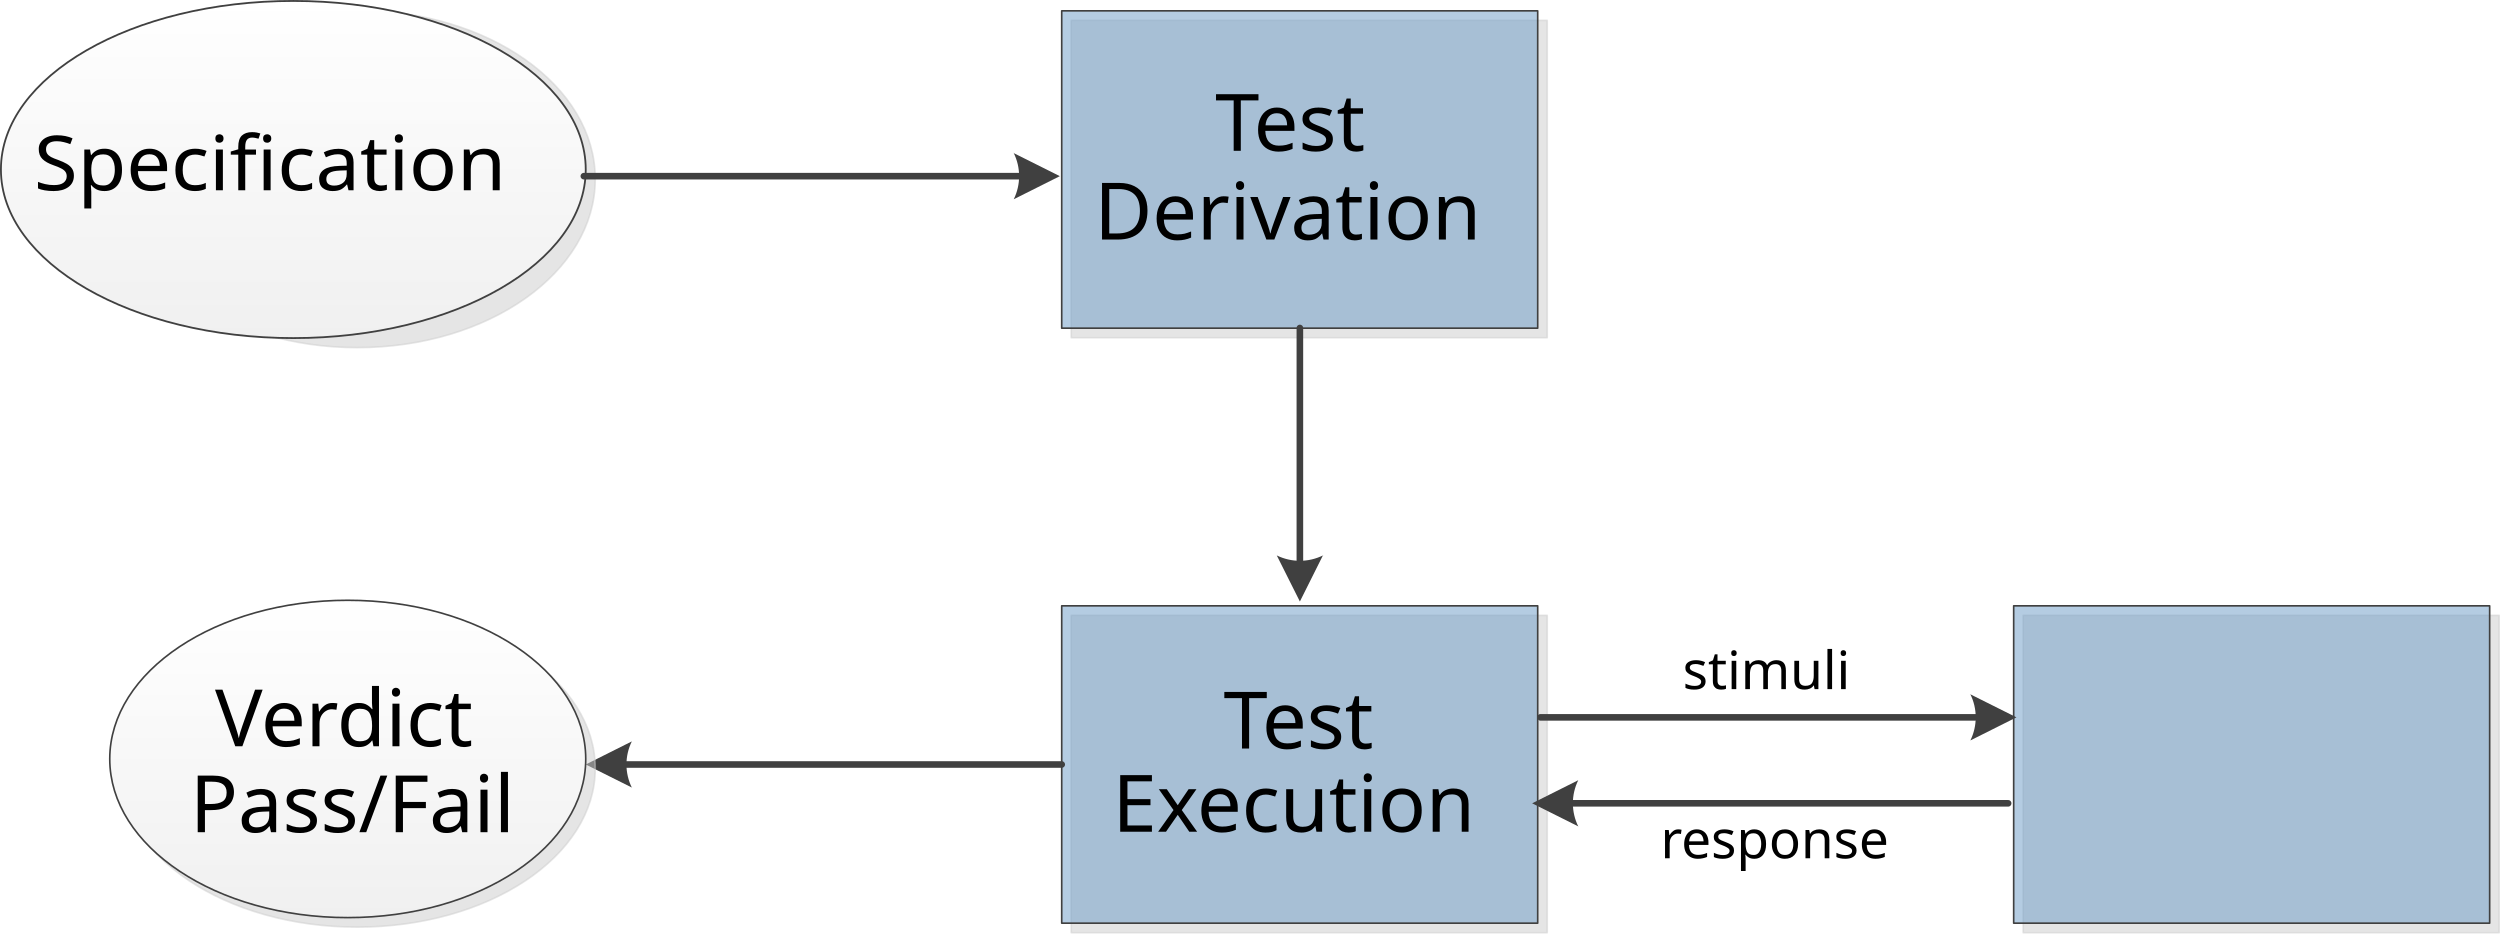
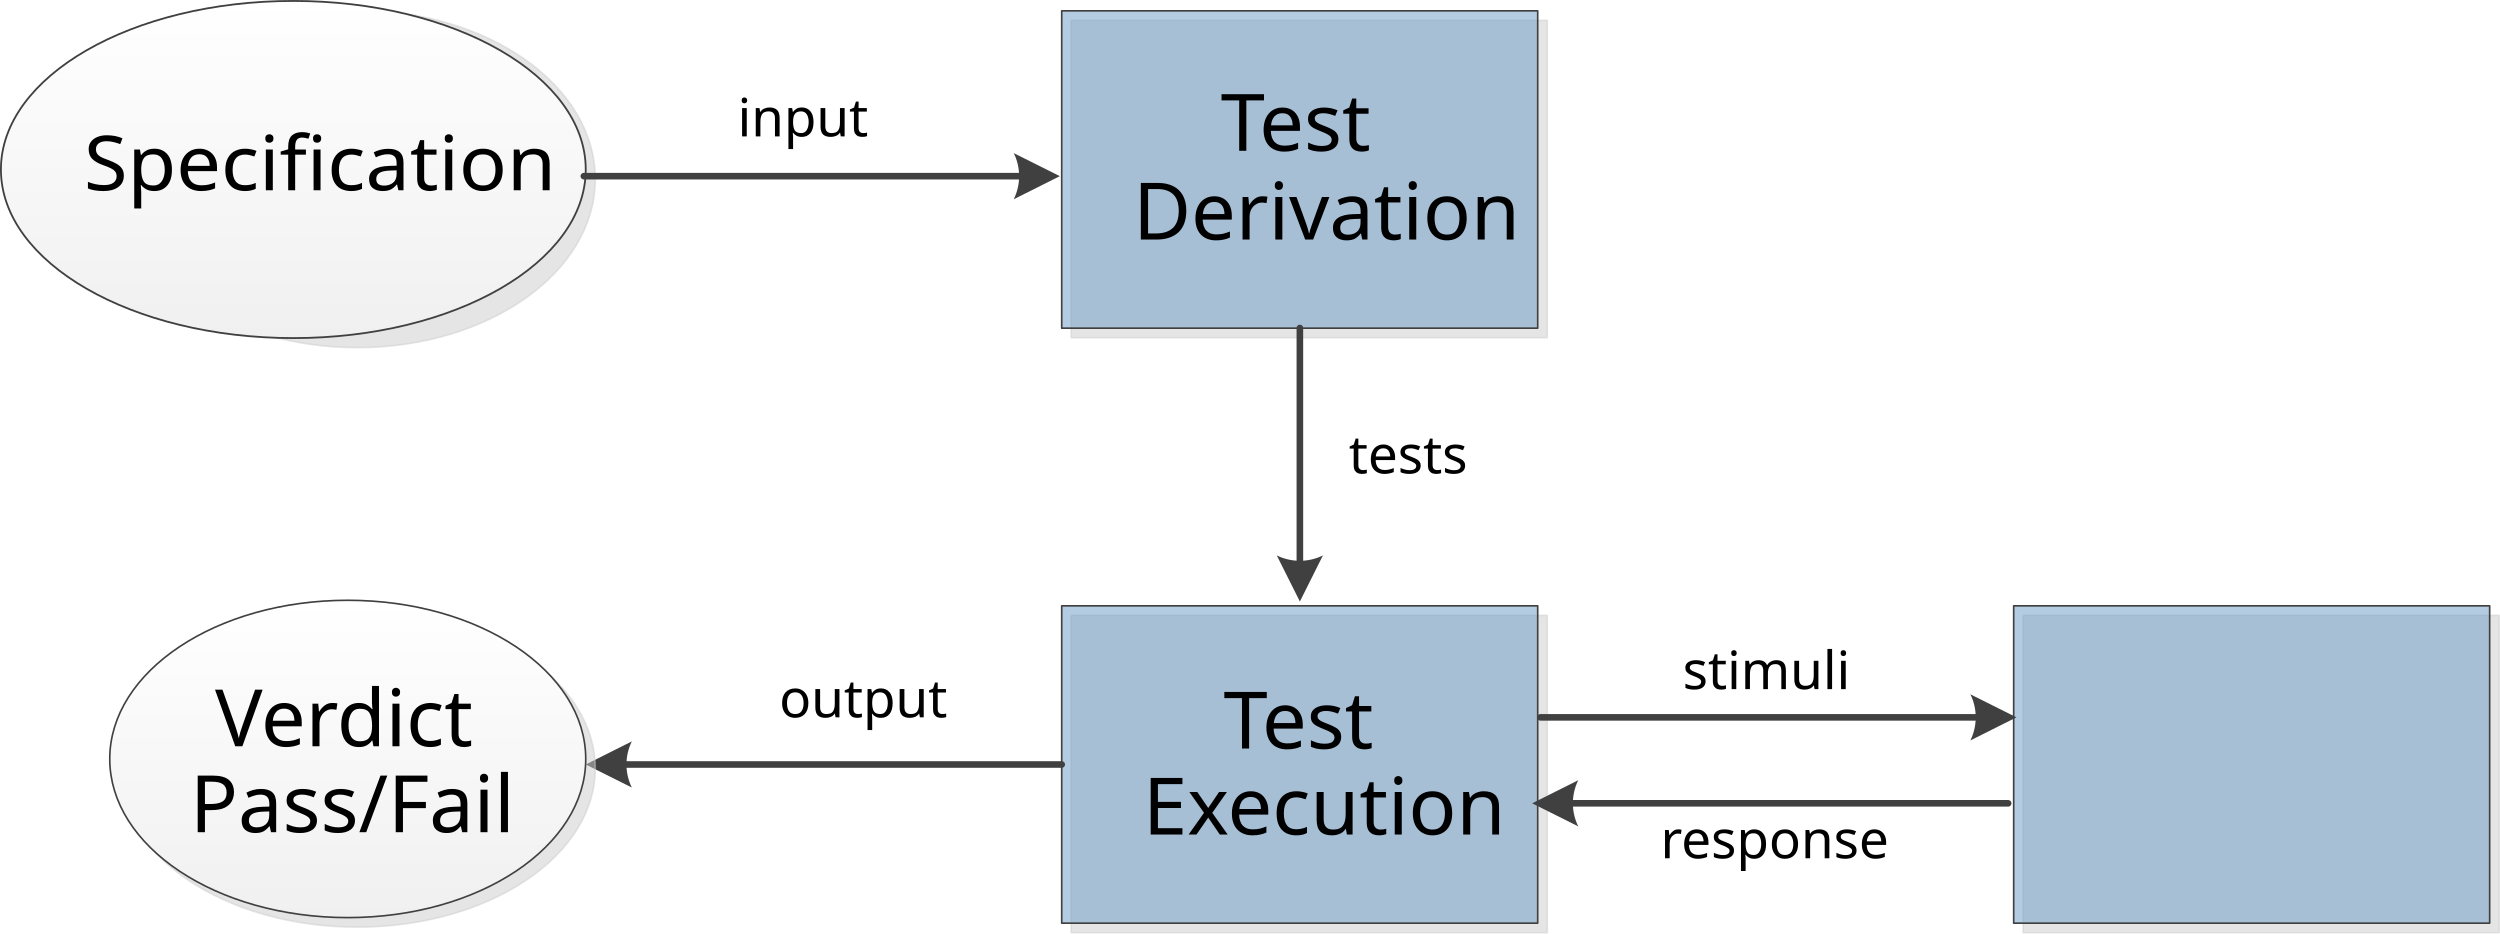
<svg xmlns="http://www.w3.org/2000/svg" xmlns:ns1="http://schemas.microsoft.com/visio/2003/SVGExtensions/" xmlns:xlink="http://www.w3.org/1999/xlink" width="472.709" height="176.509" viewBox="0 0 378.167 141.207" xml:space="preserve" color-interpolation-filters="sRGB" class="st10" id="svg3423" version="1.1" style="font-size:12px;fill:none;stroke-linecap:square;stroke-miterlimit:3;overflow:visible">
  <ns1:documentProperties ns1:langID="1033" ns1:viewMarkup="false">
    <ns1:userDefs>
      <ns1:ud ns1:nameU="msvSubprocessMaster" ns1:prompt="" ns1:val="VT4(Rectangle)" />
      <ns1:ud ns1:nameU="msvNoAutoConnect" ns1:val="VT0(1):26" />
    </ns1:userDefs>
  </ns1:documentProperties>
  <style type="text/css" id="style3425">
	
		.st1 {visibility:visible}
		.st2 {fill:#cdcdcd;fill-opacity:0.5;stroke:#cdcdcd;stroke-linecap:round;stroke-linejoin:round;stroke-opacity:0.5;stroke-width:0.25}
		.st3 {fill:url(#grad30-6);stroke:#404040;stroke-linecap:round;stroke-linejoin:round;stroke-width:0.25}
		.st4 {fill:#000000;font-family:Calibri;font-size:1em}
		.st5 {font-size:1em}
		.st6 {marker-end:url(#mrkr5-34);marker-start:url(#mrkr5-32);stroke:#404040;stroke-linecap:round;stroke-linejoin:round;stroke-width:1}
		.st7 {fill:#404040;fill-opacity:1;stroke:#404040;stroke-opacity:1;stroke-width:0.284}
		.st8 {marker-end:url(#mrkr5-34);stroke:#404040;stroke-linecap:round;stroke-linejoin:round;stroke-width:1}
		.st9 {fill:url(#grad30-29);stroke:#404040;stroke-linecap:round;stroke-linejoin:round;stroke-width:0.25}
		.st10 {fill:none;fill-rule:evenodd;font-size:12px;overflow:visible;stroke-linecap:square;stroke-miterlimit:3}
	
	</style>
  <defs id="Patterns_And_Gradients">
    <linearGradient id="grad30-6" ns1:fillPattern="30" ns1:foreground="#6b9bc7" ns1:foregroundOpacity="0.5" ns1:background="#6b9bc7" ns1:backgroundOpacity="0.5" x1="0" y1="1" x2="0" y2="0">
      <stop offset="0" style="stop-color:#6b9bc7;stop-opacity:0.5" id="stop3429" />
      <stop offset="1" style="stop-color:#6b9bc7;stop-opacity:0.5" id="stop3431" />
    </linearGradient>
    <linearGradient id="grad30-29" ns1:fillPattern="30" ns1:foreground="#f0f0f0" ns1:background="#ffffff" x1="0" y1="1" x2="0" y2="0">
      <stop offset="0" style="stop-color:#f0f0f0;stop-opacity:1" id="stop3434" />
      <stop offset="1" style="stop-color:#ffffff;stop-opacity:1" id="stop3436" />
    </linearGradient>
    <linearGradient xlink:href="#grad30-6" id="linearGradient3569" x1="-0.102" y1="969.313" x2="-0.102" y2="910.27" gradientTransform="scale(1.223687,0.8172026)" gradientUnits="userSpaceOnUse" />
    <linearGradient xlink:href="#grad30-6" id="linearGradient3571" x1="-0.102" y1="969.313" x2="-0.102" y2="910.27" gradientTransform="scale(1.223687,0.8172026)" gradientUnits="userSpaceOnUse" />
    <linearGradient xlink:href="#grad30-6" id="linearGradient3573" x1="-0.102" y1="969.313" x2="-0.102" y2="910.27" gradientTransform="scale(1.223687,0.8172026)" gradientUnits="userSpaceOnUse" />
    <linearGradient xlink:href="#grad30-29" id="linearGradient3577" x1="-0.102" y1="969.313" x2="-0.102" y2="910.27" gradientTransform="scale(1.223687,0.8172026)" gradientUnits="userSpaceOnUse" />
    <linearGradient xlink:href="#grad30-29" id="linearGradient3579" x1="-0.105" y1="940.515" x2="-0.105" y2="879.664" gradientTransform="matrix(1.458831,0,0,0.8422248,-16.46376,0)" gradientUnits="userSpaceOnUse" />
    <marker style="fill:#404040;fill-opacity:1;stroke:#404040;stroke-width:0.284;stroke-opacity:1;overflow:visible" id="mrkr5-34-1" class="st7" ns1:arrowType="5" ns1:arrowSize="2" ns1:setback="6.16" refX="-6.16" orient="auto" markerUnits="strokeWidth" overflow="visible">
      <use height="3" width="3" y="0" x="0" xlink:href="#lend5" transform="scale(-3.52,-3.52)" id="use3446-7" />
    </marker>
    <marker style="fill:#404040;fill-opacity:1;stroke:#404040;stroke-width:0.284;stroke-opacity:1;overflow:visible" id="mrkr5-34-4" class="st7" ns1:arrowType="5" ns1:arrowSize="2" ns1:setback="6.16" refX="-6.16" orient="auto" markerUnits="strokeWidth" overflow="visible">
      <use height="3" width="3" y="0" x="0" xlink:href="#lend5" transform="scale(-3.52,-3.52)" id="use3446-8" />
    </marker>
  </defs>
  <defs id="Markers">
    <g id="lend5">
      <path d="M 2,1 0,0 1.981,-0.993 C 1.672,-0.365 1.673,0.373 1.985,1" style="stroke:none" id="path3440" />
    </g>
    <marker id="mrkr5-32" class="st7" ns1:arrowType="5" ns1:arrowSize="2" ns1:setback="5.8" refX="5.8" orient="auto" markerUnits="strokeWidth" overflow="visible" style="fill:#404040;fill-opacity:1;stroke:#404040;stroke-width:0.284;stroke-opacity:1;overflow:visible">
      <use xlink:href="#lend5" transform="scale(3.52,3.52)" id="use3443" x="0" y="0" width="3" height="3" />
    </marker>
    <marker id="mrkr5-34" class="st7" ns1:arrowType="5" ns1:arrowSize="2" ns1:setback="6.16" refX="-6.16" orient="auto" markerUnits="strokeWidth" overflow="visible" style="fill:#404040;fill-opacity:1;stroke:#404040;stroke-width:0.284;stroke-opacity:1;overflow:visible">
      <use xlink:href="#lend5" transform="scale(-3.52,-3.52)" id="use3446" x="0" y="0" width="3" height="3" />
    </marker>
  </defs>
  <g ns1:mID="0" ns1:index="1" ns1:groupContext="foregroundPage" id="g3448" transform="translate(-19.39768,-46.35761)">
    <ns1:userDefs>
      <ns1:ud ns1:nameU="msvThemeColors" ns1:val="VT0(36):26" />
      <ns1:ud ns1:nameU="msvThemeEffects" ns1:val="VT0(16):26" />
      <ns1:ud ns1:nameU="msvThemeOrder" ns1:val="VT0(0):26" />
    </ns1:userDefs>
    <ns1:pageProperties ns1:drawingScale="1" ns1:pageScale="1" ns1:drawingUnits="0" ns1:shadowOffsetX="9" ns1:shadowOffsetY="-9" />
    <ns1:layer ns1:name="Connector" ns1:index="0" />
    <g id="shape2-1" ns1:mID="2" ns1:groupContext="shape" transform="translate(180,-696)">
      <ns1:userDefs>
        <ns1:ud ns1:nameU="visVersion" ns1:val="VT0(14):26" />
        <ns1:ud ns1:nameU="msvThemeColors" ns1:val="VT0(36):26" />
        <ns1:ud ns1:nameU="msvThemeEffects" ns1:val="VT0(16):26" />
      </ns1:userDefs>
      <ns1:textBlock ns1:margins="rect(4,4,4,4)" />
      <ns1:textRect cx="36" cy="768" width="72" height="48" />
      <g id="shadow2-2" ns1:groupContext="shadow" ns1:shadowOffsetX="1.44" ns1:shadowOffsetY="-1.44" ns1:shadowType="1" transform="translate(1.44,1.44)" class="st1" style="visibility:visible">
        <rect x="0" y="744" width="72" height="48" class="st2" id="rect3458" style="fill:#cdcdcd;fill-opacity:0.5;stroke:#cdcdcd;stroke-width:0.25;stroke-linecap:round;stroke-linejoin:round;stroke-opacity:0.5" />
      </g>
      <rect x="0" y="744" width="72" height="48" class="st3" id="rect3460" style="fill:url(#linearGradient3569);stroke:#404040;stroke-width:0.25;stroke-linecap:round;stroke-linejoin:round" />
-       <text x="23.213" y="765.17" class="st4" ns1:langID="1043" id="text3462" style="fill:#000000;font-family:Calibri">Test</text>
-       <text x="1.819" y="778.594" class="st4" ns1:langID="1043" style="fill:#000000;font-family:Calibri" id="text3595"> Derivation</text>
+       <text x="24.052" y="765.17" class="st4" ns1:langID="1043" id="text3462" style="font-size:12px;fill:#000000;font-family:Calibri">Test</text>
+       <text x="7.692" y="778.594" class="st4" ns1:langID="1043" style="font-size:12px;fill:#000000;font-family:Calibri" id="text3595"> Derivation</text>
      <text x="13.565" y="784.886" class="st4" ns1:langID="1043" style="fill:#000000;font-family:Calibri" id="text3598"> </text>
    </g>
    <g id="shape3-10" ns1:mID="3" ns1:groupContext="shape" transform="translate(180,-606)">
      <ns1:userDefs>
        <ns1:ud ns1:nameU="visVersion" ns1:val="VT0(14):26" />
        <ns1:ud ns1:nameU="msvThemeColors" ns1:val="VT0(36):26" />
        <ns1:ud ns1:nameU="msvThemeEffects" ns1:val="VT0(16):26" />
      </ns1:userDefs>
      <ns1:textBlock ns1:margins="rect(4,4,4,4)" />
      <ns1:textRect cx="36" cy="768" width="72" height="48" />
      <g id="shadow3-11" ns1:groupContext="shadow" ns1:shadowOffsetX="1.44" ns1:shadowOffsetY="-1.44" ns1:shadowType="1" transform="translate(1.44,1.44)" class="st1" style="visibility:visible">
        <rect x="0" y="744" width="72" height="48" class="st2" id="rect3474" style="fill:#cdcdcd;fill-opacity:0.5;stroke:#cdcdcd;stroke-width:0.25;stroke-linecap:round;stroke-linejoin:round;stroke-opacity:0.5" />
      </g>
      <rect x="0" y="744" width="72" height="48" class="st3" id="rect3476" style="fill:url(#linearGradient3571);stroke:#404040;stroke-width:0.25;stroke-linecap:round;stroke-linejoin:round" />
      <text x="24.472" y="765.59" class="st4" ns1:langID="1043" id="text3478" style="fill:#000000;font-family:Calibri">Test </text>
-       <text x="7.692" y="778.175" class="st4" ns1:langID="1043" style="fill:#000000;font-family:Calibri" id="text3603">Execution </text>
+       <text x="12.306" y="778.594" class="st4" ns1:langID="1043" style="font-size:12px;fill:#000000;font-family:Calibri" id="text3603">Execution </text>
    </g>
    <g id="shape4-18" ns1:mID="4" ns1:groupContext="shape" transform="translate(324,-606)">
      <ns1:userDefs>
        <ns1:ud ns1:nameU="visVersion" ns1:val="VT0(14):26" />
        <ns1:ud ns1:nameU="msvThemeColors" ns1:val="VT0(36):26" />
        <ns1:ud ns1:nameU="msvThemeEffects" ns1:val="VT0(16):26" />
      </ns1:userDefs>
      <ns1:textBlock ns1:margins="rect(4,4,4,4)" />
      <ns1:textRect cx="36" cy="768" width="72" height="48" />
      <g id="shadow4-19" ns1:groupContext="shadow" ns1:shadowOffsetX="1.44" ns1:shadowOffsetY="-1.44" ns1:shadowType="1" transform="translate(1.44,1.44)" class="st1" style="visibility:visible">
        <rect x="0" y="744" width="72" height="48" class="st2" id="rect3490" style="fill:#cdcdcd;fill-opacity:0.5;stroke:#cdcdcd;stroke-width:0.25;stroke-linecap:round;stroke-linejoin:round;stroke-opacity:0.5" />
      </g>
      <rect x="0" y="744" width="72" height="48" class="st3" id="rect3492" style="fill:url(#linearGradient3573);stroke:#404040;stroke-width:0.25;stroke-linecap:round;stroke-linejoin:round" />
      <text x="24.792" y="773.697" class="st4" ns1:langID="1043" id="text3494" style="font-size:12px;fill:#000000;font-family:Calibri">
        <ns1:paragraph ns1:horizAlign="1" />
        <ns1:tabList />SUT</text>
    </g>
    <g id="shape9-35" ns1:mID="9" ns1:groupContext="shape" ns1:layerMember="0" transform="translate(252.4195,-628.1314)">
      <ns1:userDefs>
        <ns1:ud ns1:nameU="msvThemeColors" ns1:val="VT0(36):26" />
        <ns1:ud ns1:nameU="msvThemeEffects" ns1:val="VT0(16):26" />
      </ns1:userDefs>
      <path d="m 0,783 65.84,0" class="st8" id="path3504" style="stroke:#404040;stroke-width:1;stroke-linecap:round;stroke-linejoin:round;marker-end:url(#mrkr5-34)" />
    </g>
    <g id="shape10-41" ns1:mID="10" ns1:groupContext="shape" ns1:layerMember="0" transform="translate(323.161,-615.1271)">
      <ns1:userDefs>
        <ns1:ud ns1:nameU="msvThemeColors" ns1:val="VT0(36):26" />
        <ns1:ud ns1:nameU="msvThemeEffects" ns1:val="VT0(16):26" />
      </ns1:userDefs>
      <path d="m 0,783 -65.84,0" class="st8" id="path3509" style="stroke:#404040;stroke-width:1;stroke-linecap:round;stroke-linejoin:round;marker-end:url(#mrkr5-34)" />
    </g>
    <g id="shape12-54" ns1:mID="12" ns1:groupContext="shape" ns1:layerMember="0" transform="translate(180,-621)">
      <ns1:userDefs>
        <ns1:ud ns1:nameU="msvThemeColors" ns1:val="VT0(36):26" />
        <ns1:ud ns1:nameU="msvThemeEffects" ns1:val="VT0(16):26" />
      </ns1:userDefs>
      <path d="m 0,783 -65.84,0" class="st8" id="path3528" style="stroke:#404040;stroke-width:1;stroke-linecap:round;stroke-linejoin:round;marker-end:url(#mrkr5-34)" />
    </g>
    <g id="shape13-60" ns1:mID="13" ns1:groupContext="shape" transform="translate(36,-606.839)">
      <ns1:userDefs>
        <ns1:ud ns1:nameU="visVersion" ns1:val="VT0(14):26" />
        <ns1:ud ns1:nameU="msvThemeColors" ns1:val="VT0(36):26" />
        <ns1:ud ns1:nameU="msvThemeEffects" ns1:val="VT0(16):26" />
      </ns1:userDefs>
      <ns1:textBlock ns1:margins="rect(4,4,4,4)" />
      <ns1:textRect cx="36" cy="768" width="63.01" height="42" />
      <g id="shadow13-61" ns1:groupContext="shadow" ns1:shadowOffsetX="1.44" ns1:shadowOffsetY="-1.44" ns1:shadowType="1" transform="translate(1.44,1.44)" class="st1" style="visibility:visible">
        <path d="m 0,768 a 36,24 0 1 1 72,0 36,24 0 1 1 -72,0 z" class="st2" id="path3536" style="fill:#cdcdcd;fill-opacity:0.5;stroke:#cdcdcd;stroke-width:0.25;stroke-linecap:round;stroke-linejoin:round;stroke-opacity:0.5" />
      </g>
      <path d="m 0,768 a 36,24 0 1 1 72,0 36,24 0 1 1 -72,0 z" class="st9" id="path3538" style="fill:url(#linearGradient3577);stroke:#404040;stroke-width:0.25;stroke-linecap:round;stroke-linejoin:round" />
      <text x="15.923" y="766.078" class="st4" ns1:langID="1043" id="text3540" style="fill:#000000;font-family:Calibri">Verdict </text>
      <text x="12.148" y="779.082" class="st4" ns1:langID="1043" style="fill:#000000;font-family:Calibri" id="text3601">Pass/Fail</text>
    </g>
    <g id="shape14-67" ns1:mID="14" ns1:groupContext="shape" transform="translate(36,-694.5)">
      <ns1:userDefs>
        <ns1:ud ns1:nameU="visVersion" ns1:val="VT0(14):26" />
        <ns1:ud ns1:nameU="msvThemeColors" ns1:val="VT0(36):26" />
        <ns1:ud ns1:nameU="msvThemeEffects" ns1:val="VT0(16):26" />
      </ns1:userDefs>
      <ns1:textBlock ns1:margins="rect(4,4,4,4)" />
      <ns1:textRect cx="36" cy="766.5" width="63.01" height="44.625" />
      <g id="shadow14-68" ns1:groupContext="shadow" ns1:shadowOffsetX="1.44" ns1:shadowOffsetY="-1.44" ns1:shadowType="1" transform="translate(1.44,1.44)" class="st1" style="visibility:visible">
        <path d="m 0,766.5 a 36,25.5 0 1 1 72,0 36,25.5 0 1 1 -72,0 z" class="st2" id="path3550" style="fill:#cdcdcd;fill-opacity:0.5;stroke:#cdcdcd;stroke-width:0.25;stroke-linecap:round;stroke-linejoin:round;stroke-opacity:0.5" />
      </g>
      <path d="M -16.464,766.5 A 44.232,25.5 0 1 1 72,766.5 a 44.232,25.5 0 0 1 -88.464,0 z" class="st9" id="path3552" style="fill:url(#linearGradient3579);stroke:#404040;stroke-width:0.277;stroke-linecap:round;stroke-linejoin:round" />
-       <text x="-11.214" y="786.462" class="st4" ns1:langID="1043" style="font-size:11.743px;fill:#000000;font-family:Calibri" id="text3587" transform="scale(1.021866,0.9786022)">Specification </text>
+       <text x="-3.825" y="786.462" class="st4" ns1:langID="1043" style="font-size:11.743px;fill:#000000;font-family:Calibri" id="text3587" transform="scale(1.021866,0.9786022)">Specification </text>
      <text x="14.13" y="755.7" class="st4" ns1:langID="1043" style="fill:#000000;font-family:Calibri" id="text3581">
        <tspan x="11.53" class="st5" id="tspan3556" />
        <tspan x="18.39" class="st5" id="tspan3558" />
      </text>
    </g>
    <g id="shape9-35-4" ns1:mID="9" ns1:groupContext="shape" ns1:layerMember="0" transform="translate(107.7161,-709.9961)">
      <ns1:userDefs>
        <ns1:ud ns1:nameU="msvThemeColors" ns1:val="VT0(36):26" />
        <ns1:ud ns1:nameU="msvThemeEffects" ns1:val="VT0(16):26" />
      </ns1:userDefs>
      <path d="m 0,783 65.84,0" class="st8" id="path3504-9" style="stroke:#404040;stroke-width:1;stroke-linecap:round;stroke-linejoin:round;marker-end:url(#mrkr5-34)" />
    </g>
    <text xml:space="preserve" style="font-size:9.6px;font-style:normal;font-variant:normal;font-weight:normal;font-stretch:normal;line-height:125%;letter-spacing:0px;word-spacing:0px;fill:#000000;fill-opacity:1;stroke:none;font-family:Verdana;-inkscape-font-specification:Verdana" x="273.928" y="150.597" id="text3399">
      <tspan id="tspan3401" x="273.928" y="150.597" style="font-size:8px">stimuli</tspan>
    </text>
    <g id="shape12-54-8" ns1:mID="12" ns1:groupContext="shape" ns1:layerMember="0" transform="matrix(0,-1,1,0,-557.7455,190.7754)">
      <ns1:userDefs>
        <ns1:ud ns1:nameU="msvThemeColors" ns1:val="VT0(36):26" />
        <ns1:ud ns1:nameU="msvThemeEffects" ns1:val="VT0(16):26" />
      </ns1:userDefs>
      <path d="m 94.805,773.771 -35.217,0" class="st8" id="path3528-4" style="stroke:#404040;stroke-width:1;stroke-linecap:round;stroke-linejoin:round;marker-end:url(#mrkr5-34)" clip-path="none" />
    </g>
+     <text xml:space="preserve" style="font-size:9.6px;font-style:normal;font-variant:normal;font-weight:normal;font-stretch:normal;line-height:125%;letter-spacing:0px;word-spacing:0px;fill:#000000;fill-opacity:1;stroke:none;overflow:visible;font-family:Verdana;-inkscape-font-specification:Verdana" x="223.435" y="117.971" id="text3399-1">
+       <tspan id="tspan3401-7" x="223.435" y="117.971" style="font-size:8px">tests</tspan>
+     </text>
+     <text xml:space="preserve" style="font-size:9.6px;font-style:normal;font-variant:normal;font-weight:normal;font-stretch:normal;line-height:125%;letter-spacing:0px;word-spacing:0px;fill:#000000;fill-opacity:1;stroke:none;overflow:visible;font-family:Verdana;-inkscape-font-specification:Verdana" x="130.965" y="66.99" id="text3399-1-4">
+       <tspan id="tspan3401-7-0" x="130.965" y="66.99" style="font-size:8px">input</tspan>
+     </text>
+     <text xml:space="preserve" style="font-size:9.6px;font-style:normal;font-variant:normal;font-weight:normal;font-stretch:normal;line-height:125%;letter-spacing:0px;word-spacing:0px;fill:#000000;fill-opacity:1;stroke:none;overflow:visible;font-family:Verdana;-inkscape-font-specification:Verdana" x="137.27" y="154.87" id="text3399-1-4-9">
+       <tspan x="137.27" y="154.87" style="font-size:8px" id="tspan3130">output</tspan>
+     </text>
  </g>
  <text xml:space="preserve" style="font-size:9.6px;font-style:normal;font-variant:normal;font-weight:normal;font-stretch:normal;line-height:125%;letter-spacing:0px;word-spacing:0px;fill:#000000;fill-opacity:1;stroke:none;font-family:Verdana;-inkscape-font-specification:Verdana" x="251.174" y="129.829" id="text3403">
    <tspan id="tspan3405" x="251.174" y="129.829" style="font-size:8px">response</tspan>
  </text>
</svg>
